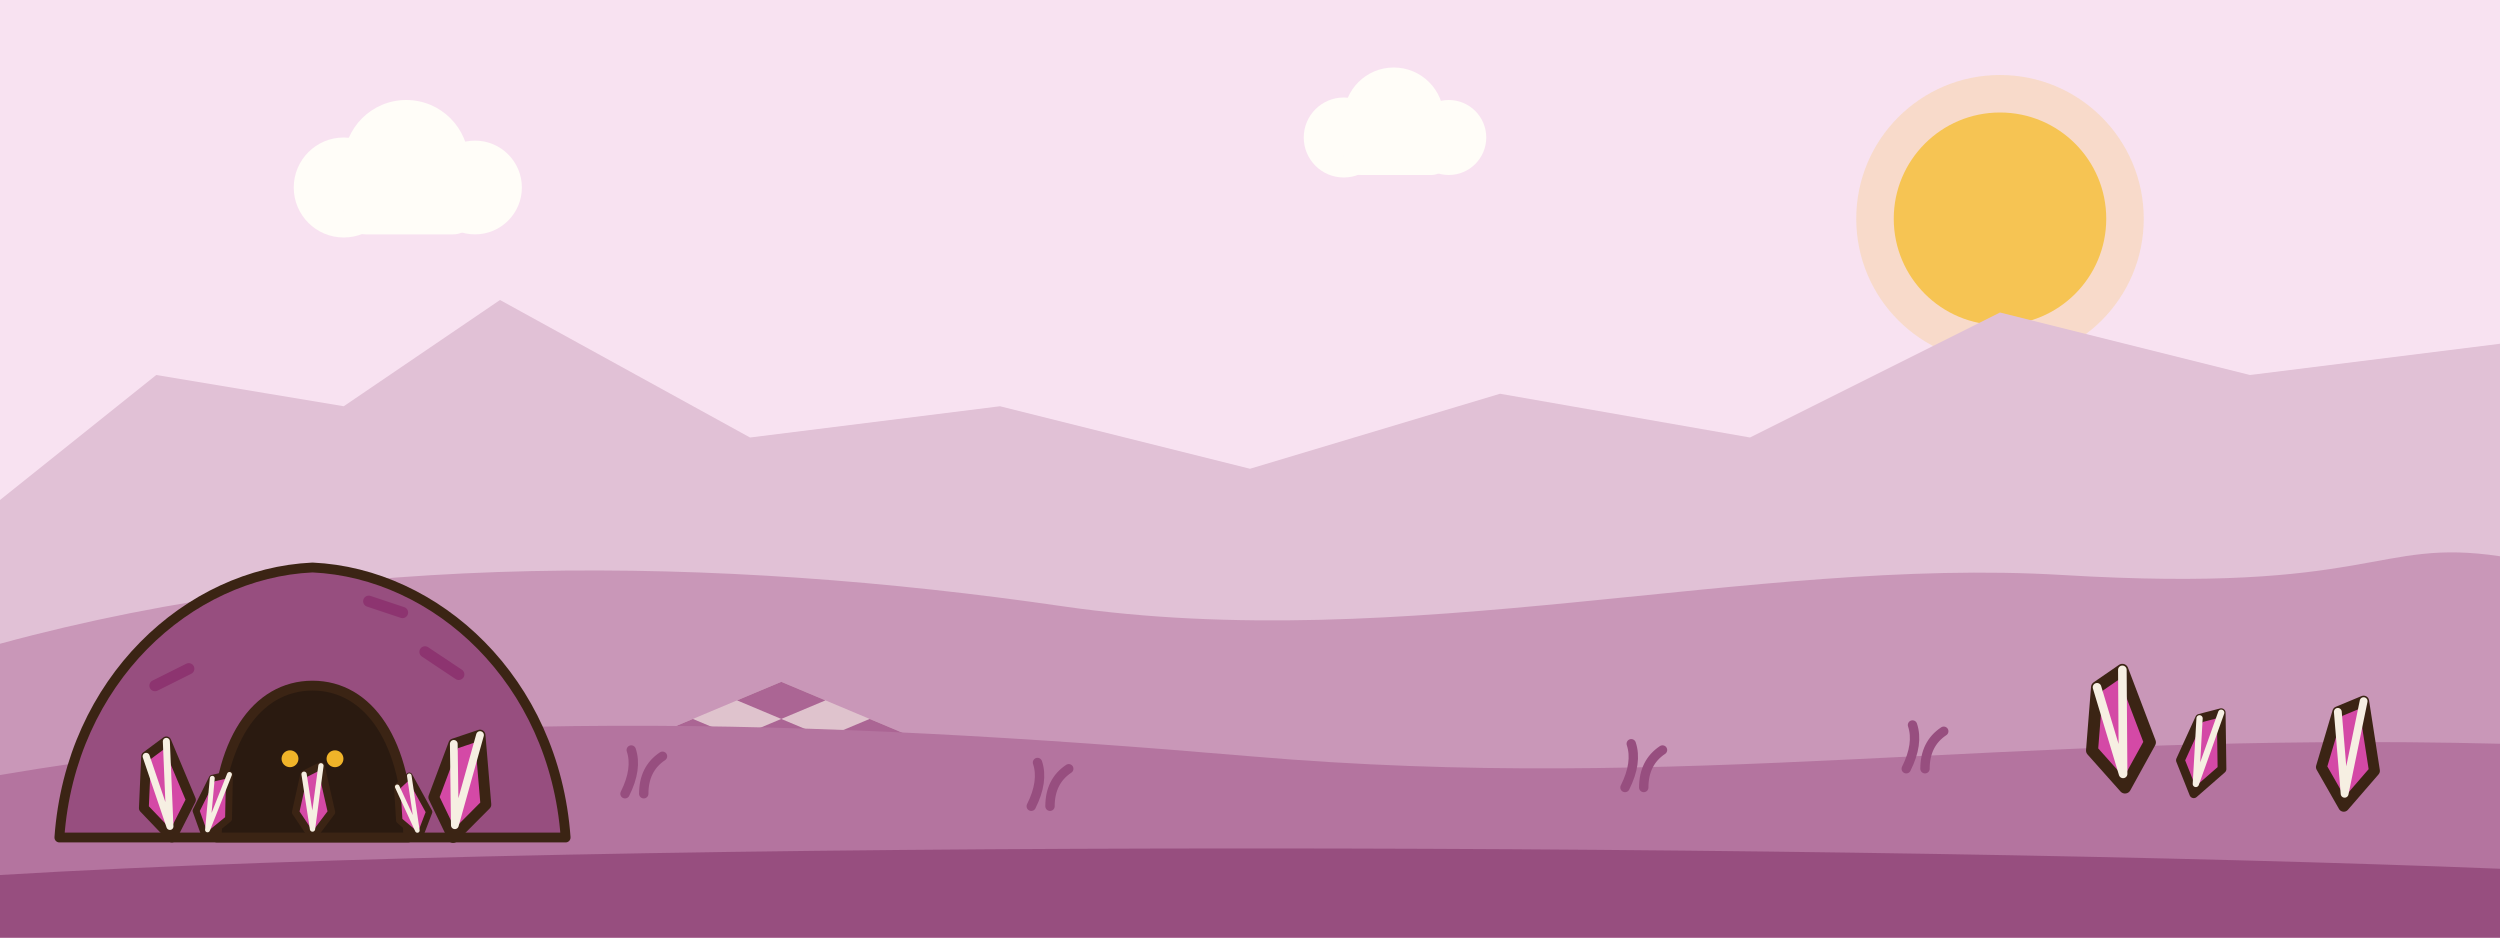
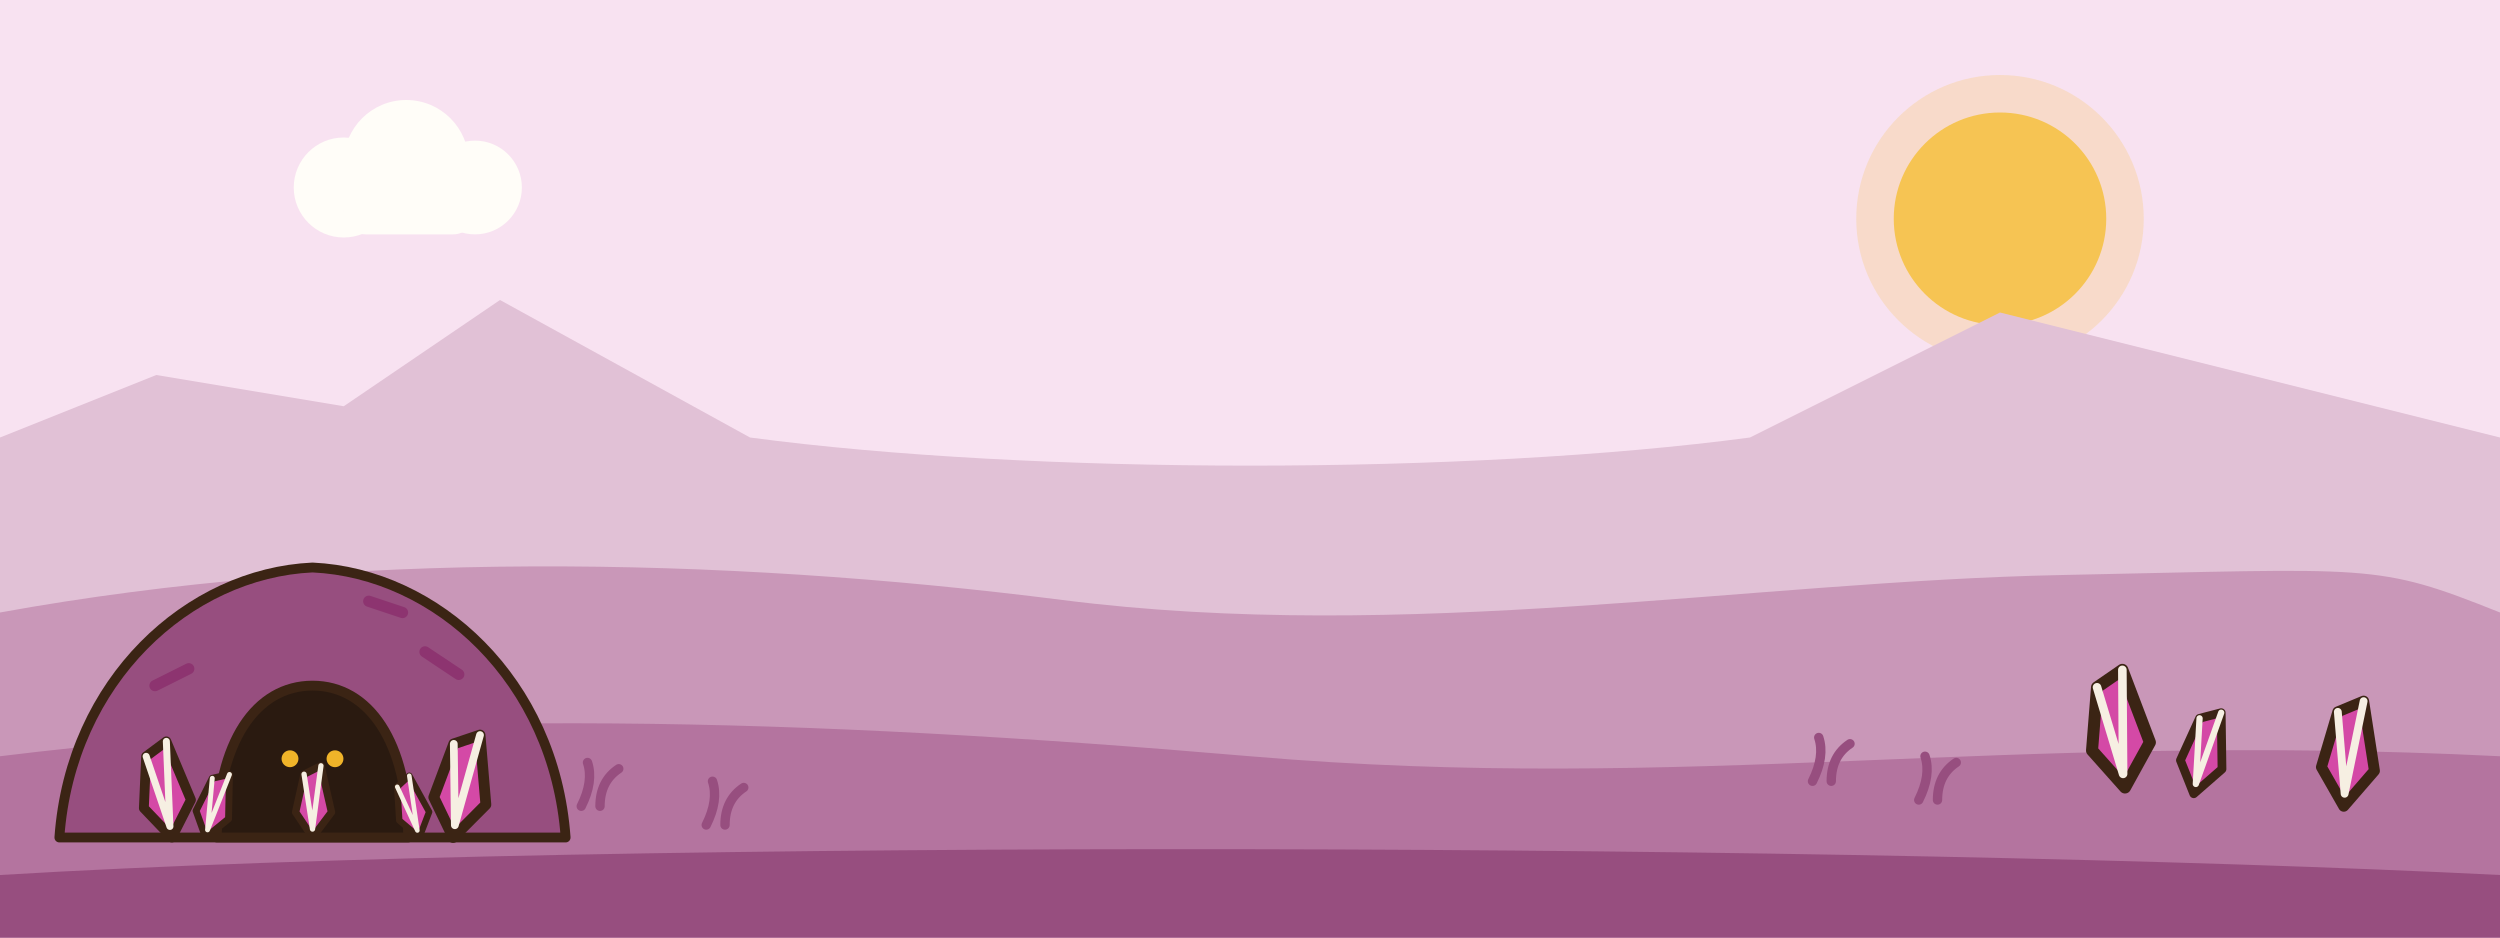
<svg xmlns="http://www.w3.org/2000/svg" viewBox="0 0 800 300" role="img" aria-labelledby="t">
  <rect width="800" height="300" fill="#f8e2f1" />
  <circle cx="640" cy="70" r="46" fill="#f6c453" opacity=".25" />
  <circle cx="640" cy="70" r="34" fill="#f6c453" />
  <g transform="translate(110 60)" fill="#fffdf8">
    <circle r="16" />
    <circle cx="20" cy="-8" r="20" />
    <circle cx="42" r="15" />
    <rect width="42" height="15" rx="7" />
  </g>
-   <g transform="translate(430 44) scale(.8)" fill="#fffdf8">
+   <g transform="translate(700 140) scale(.55)" fill="#fffdf8">
    <circle r="16" />
    <circle cx="20" cy="-8" r="20" />
    <circle cx="42" r="15" />
    <rect width="42" height="15" rx="7" />
  </g>
-   <path d="M0 160L50 120L110 130L160 96L240 140L320 130L400 150L480 126L560 140L640 100L720 120L800 110V300H0Z" fill="#e1c1d6" />
-   <path d="M0 206C110 176 230 178 340 194S560 178 660 184 760 172 800 178V300H0Z" fill="#c997b8" />
-   <g transform="translate(250 236) scale(1 .42) rotate(45)" opacity=".5">
+   <path d="M0 140L50 120L110 130L160 96L240 140C330 152 470 152 560 140L640 100L720 120L800 140V300H0Z" fill="#e1c1d6" />
+   <path d="M0 196C110 176 230 178 340 192S560 186 660 184 760 180 800 196V300H0Z" fill="#c997b8" />
+   <g transform="translate(196 250) scale(1 .42) rotate(45)" opacity=".5">
    <rect x="-30" y="-30" width="60" height="60" fill="#f6efe2" />
    <path d="M-30-30h20v20h-20zM10-30h20v20H10zM-10-10h20v20h-20zM-30 10h20v20h-20zM10 10h20v20H10z" fill="#8d3470" />
  </g>
-   <path d="M0 248C130 226 260 230 400 242S640 234 800 238V300H0Z" fill="#b4749f" />
+   <path d="M0 242C130 226 260 230 400 242S640 234 800 242V300H0Z" fill="#b4749f" />
  <g transform="translate(10.0 133.0) scale(0.9)">
    <g stroke="#3b2414" stroke-width="3.5" stroke-linejoin="round" stroke-linecap="round">
      <path d="M10 150C14 94 56 56 100 54C144 56 186 94 190 150Z" fill="#974e7f" />
      <path d="M44 96L56 90M140 84L152 92M120 66L132 70" fill="none" stroke="#8d3470" stroke-width="4" />
      <path d="M66 150C66 116 80 96 100 96C120 96 134 116 134 150Z" fill="#2a1a10" />
      <g transform="translate(50 150) rotate(-10) scale(1)">
        <path d="M0 0L-8-12L-4-30L4-34L9-12Z" fill="#d449a6" />
        <path d="M-4-30L0-4L4-34" fill="none" stroke="#f6efe2" stroke-width="2.5" />
      </g>
      <g transform="translate(62 150) rotate(14) scale(0.7)">
        <path d="M0 0L-8-12L-4-30L4-34L9-12Z" fill="#d449a6" />
        <path d="M-4-30L0-4L4-34" fill="none" stroke="#f6efe2" stroke-width="2.5" />
      </g>
      <g transform="translate(150 150) rotate(8) scale(1.1)">
        <path d="M0 0L-8-12L-4-30L4-34L9-12Z" fill="#d449a6" />
        <path d="M-4-30L0-4L4-34" fill="none" stroke="#f6efe2" stroke-width="2.5" />
      </g>
      <g transform="translate(138 150) rotate(-16) scale(0.65)">
        <path d="M0 0L-8-12L-4-30L4-34L9-12Z" fill="#d449a6" />
        <path d="M-4-30L0-4L4-34" fill="none" stroke="#f6efe2" stroke-width="2.5" />
      </g>
      <g transform="translate(100 150) rotate(0) scale(0.75)">
        <path d="M0 0L-8-12L-4-30L4-34L9-12Z" fill="#d449a6" />
        <path d="M-4-30L0-4L4-34" fill="none" stroke="#f6efe2" stroke-width="2.5" />
      </g>
      <circle cx="92" cy="122" r="3" fill="#f0b429" stroke="none" />
      <circle cx="108" cy="122" r="3" fill="#f0b429" stroke="none" />
    </g>
  </g>
  <g stroke="#3b2414" stroke-width="3.5" stroke-linejoin="round" stroke-linecap="round">
    <g transform="translate(680 252) rotate(-8) scale(1.1)">
      <path d="M0 0L-8-12L-4-30L4-34L9-12Z" fill="#d449a6" />
      <path d="M-4-30L0-4L4-34" fill="none" stroke="#f6efe2" stroke-width="2.5" />
    </g>
    <g transform="translate(702 254) rotate(12) scale(0.8)">
      <path d="M0 0L-8-12L-4-30L4-34L9-12Z" fill="#d449a6" />
      <path d="M-4-30L0-4L4-34" fill="none" stroke="#f6efe2" stroke-width="2.5" />
    </g>
    <g transform="translate(750 258) rotate(4) scale(1)">
      <path d="M0 0L-8-12L-4-30L4-34L9-12Z" fill="#d449a6" />
      <path d="M-4-30L0-4L4-34" fill="none" stroke="#f6efe2" stroke-width="2.5" />
    </g>
  </g>
-   <path d="M200 254q4-8 2-14M206 254q0-8 6-12M520 252q4-8 2-14M526 252q0-8 6-12M610 246q4-8 2-14M616 246q0-8 6-12M330 258q4-8 2-14M336 258q0-8 6-12" fill="none" stroke="#974e7f" stroke-width="3" stroke-linecap="round" />
-   <path d="M0 280C200 268 600 270 800 278V300H0Z" fill="#974e7f" />
+   <path d="M186 258q4-8 2-14M192 258q0-8 6-12M226 264q4-8 2-14M232 264q0-8 6-12M580 250q4-8 2-14M586 250q0-8 6-12M614 256q4-8 2-14M620 256q0-8 6-12" fill="none" stroke="#974e7f" stroke-width="3" stroke-linecap="round" />
+   <path d="M0 280C200 268 600 270 800 280V300H0Z" fill="#974e7f" />
</svg>
